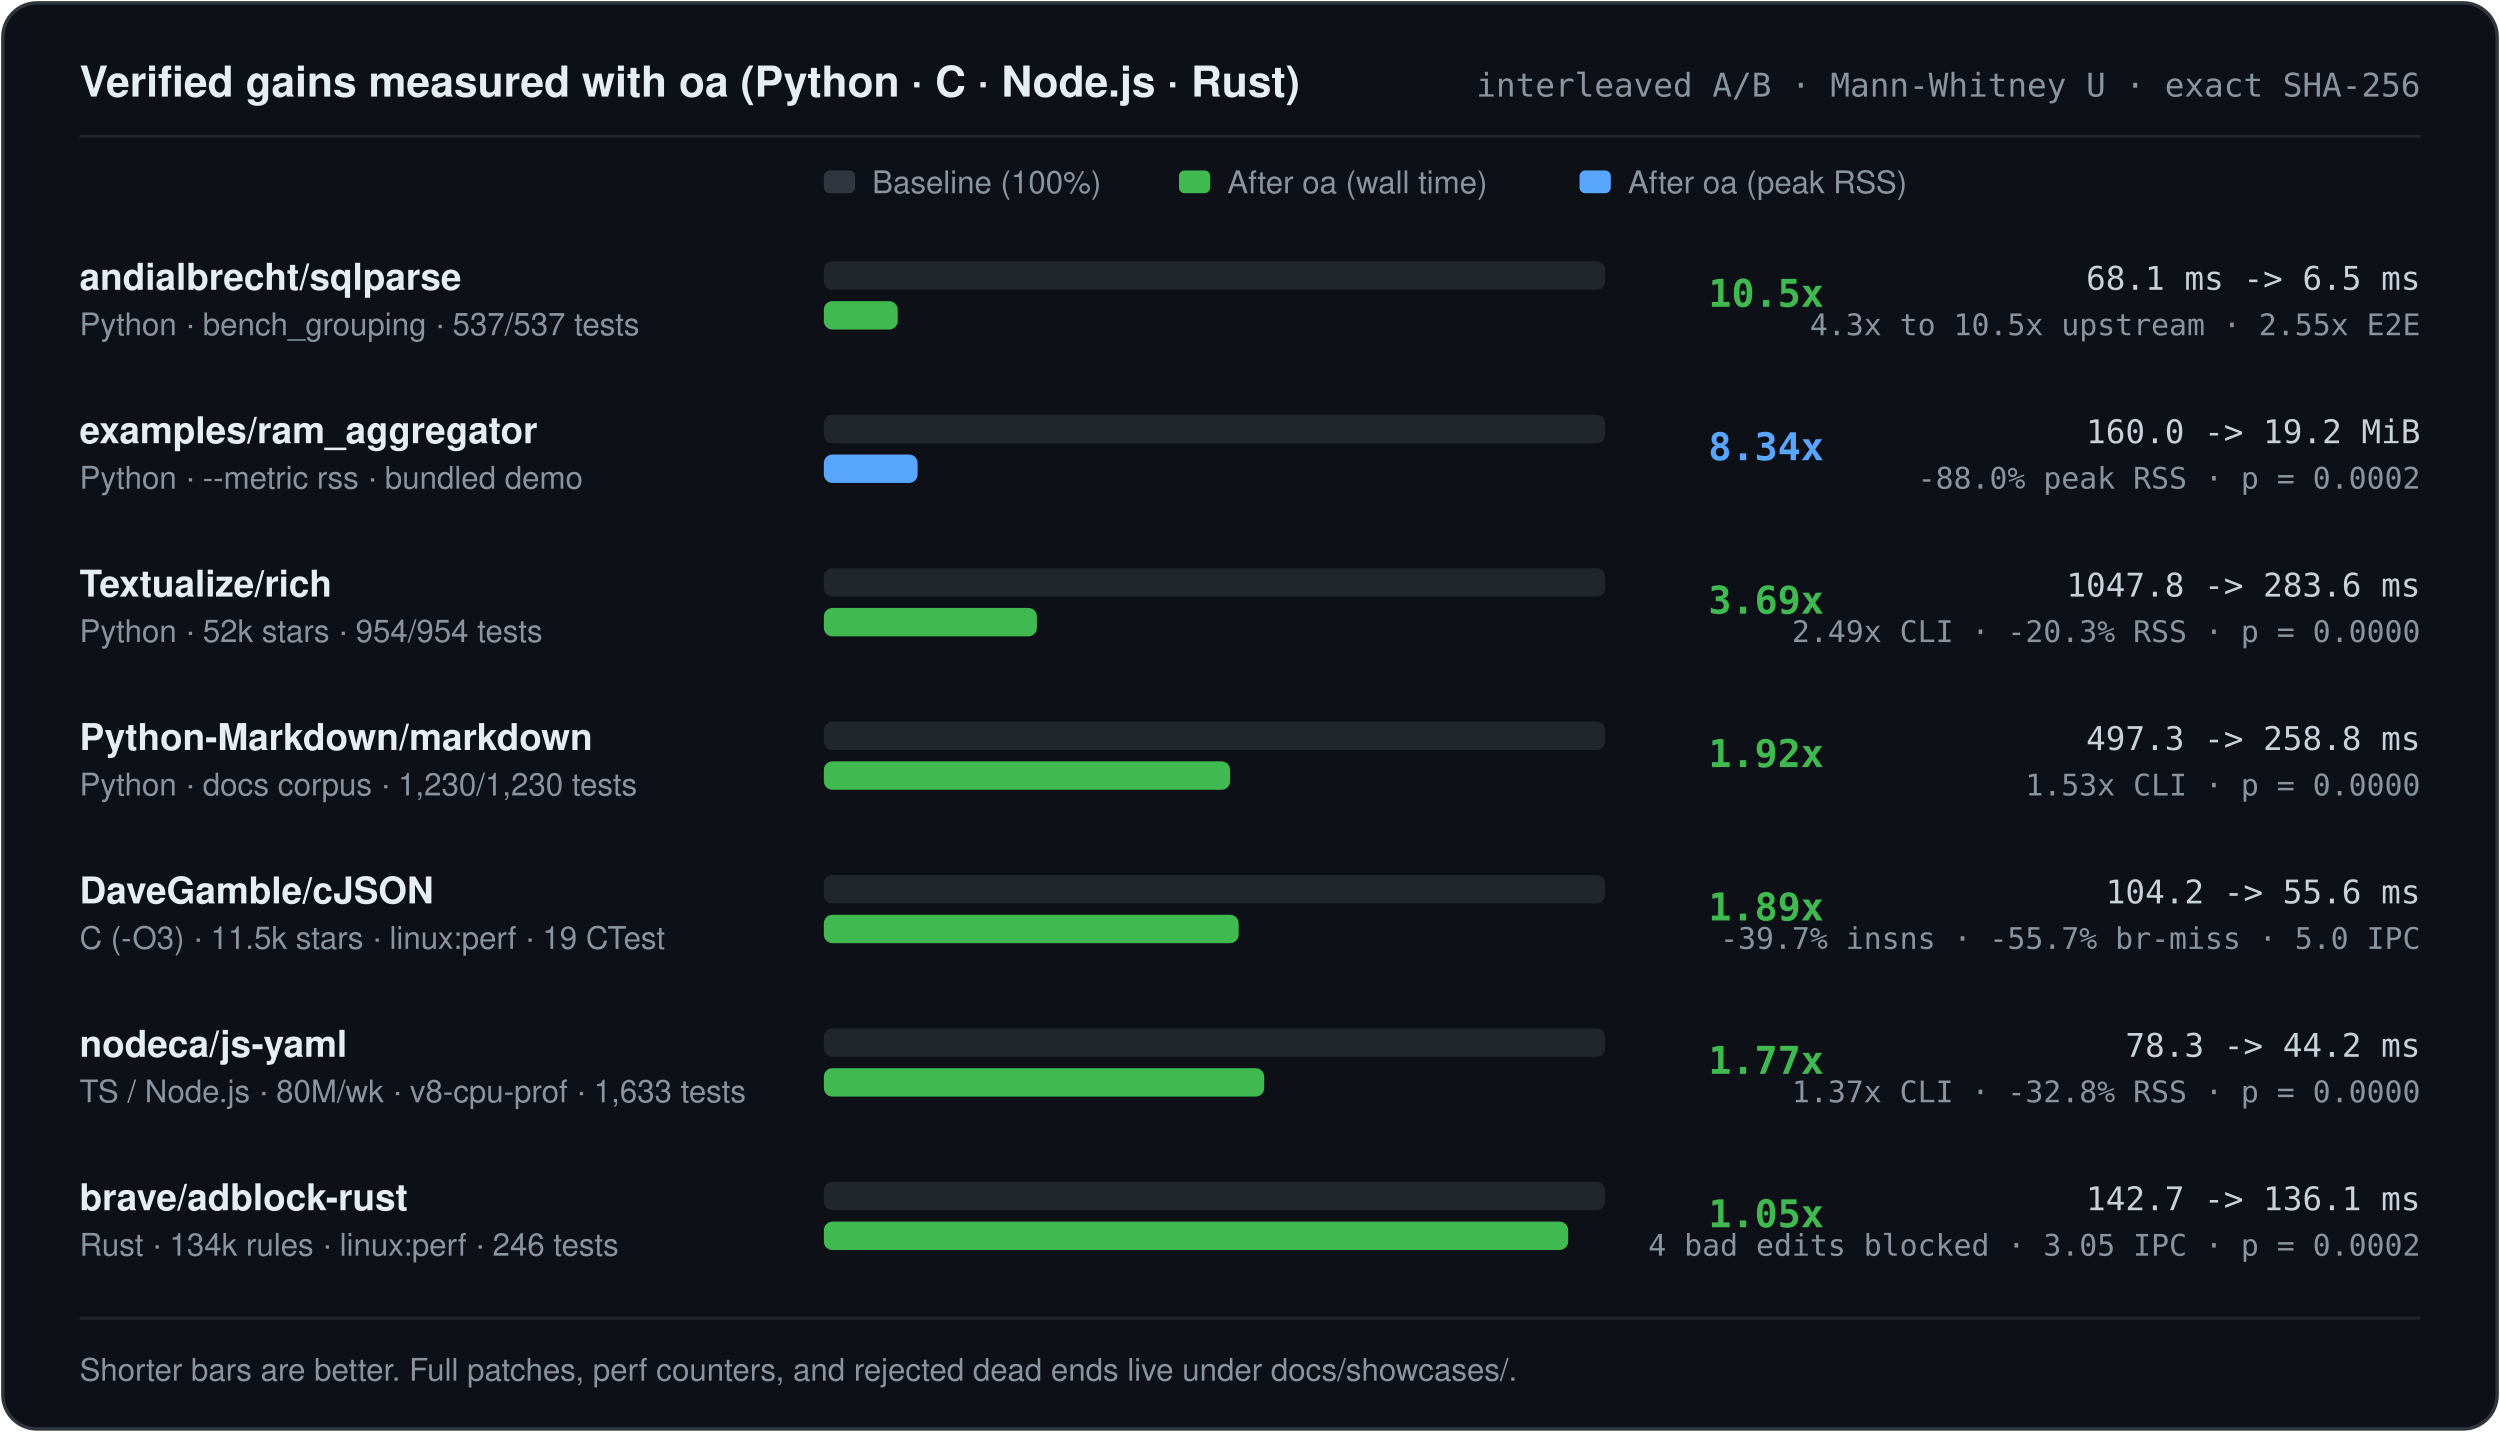
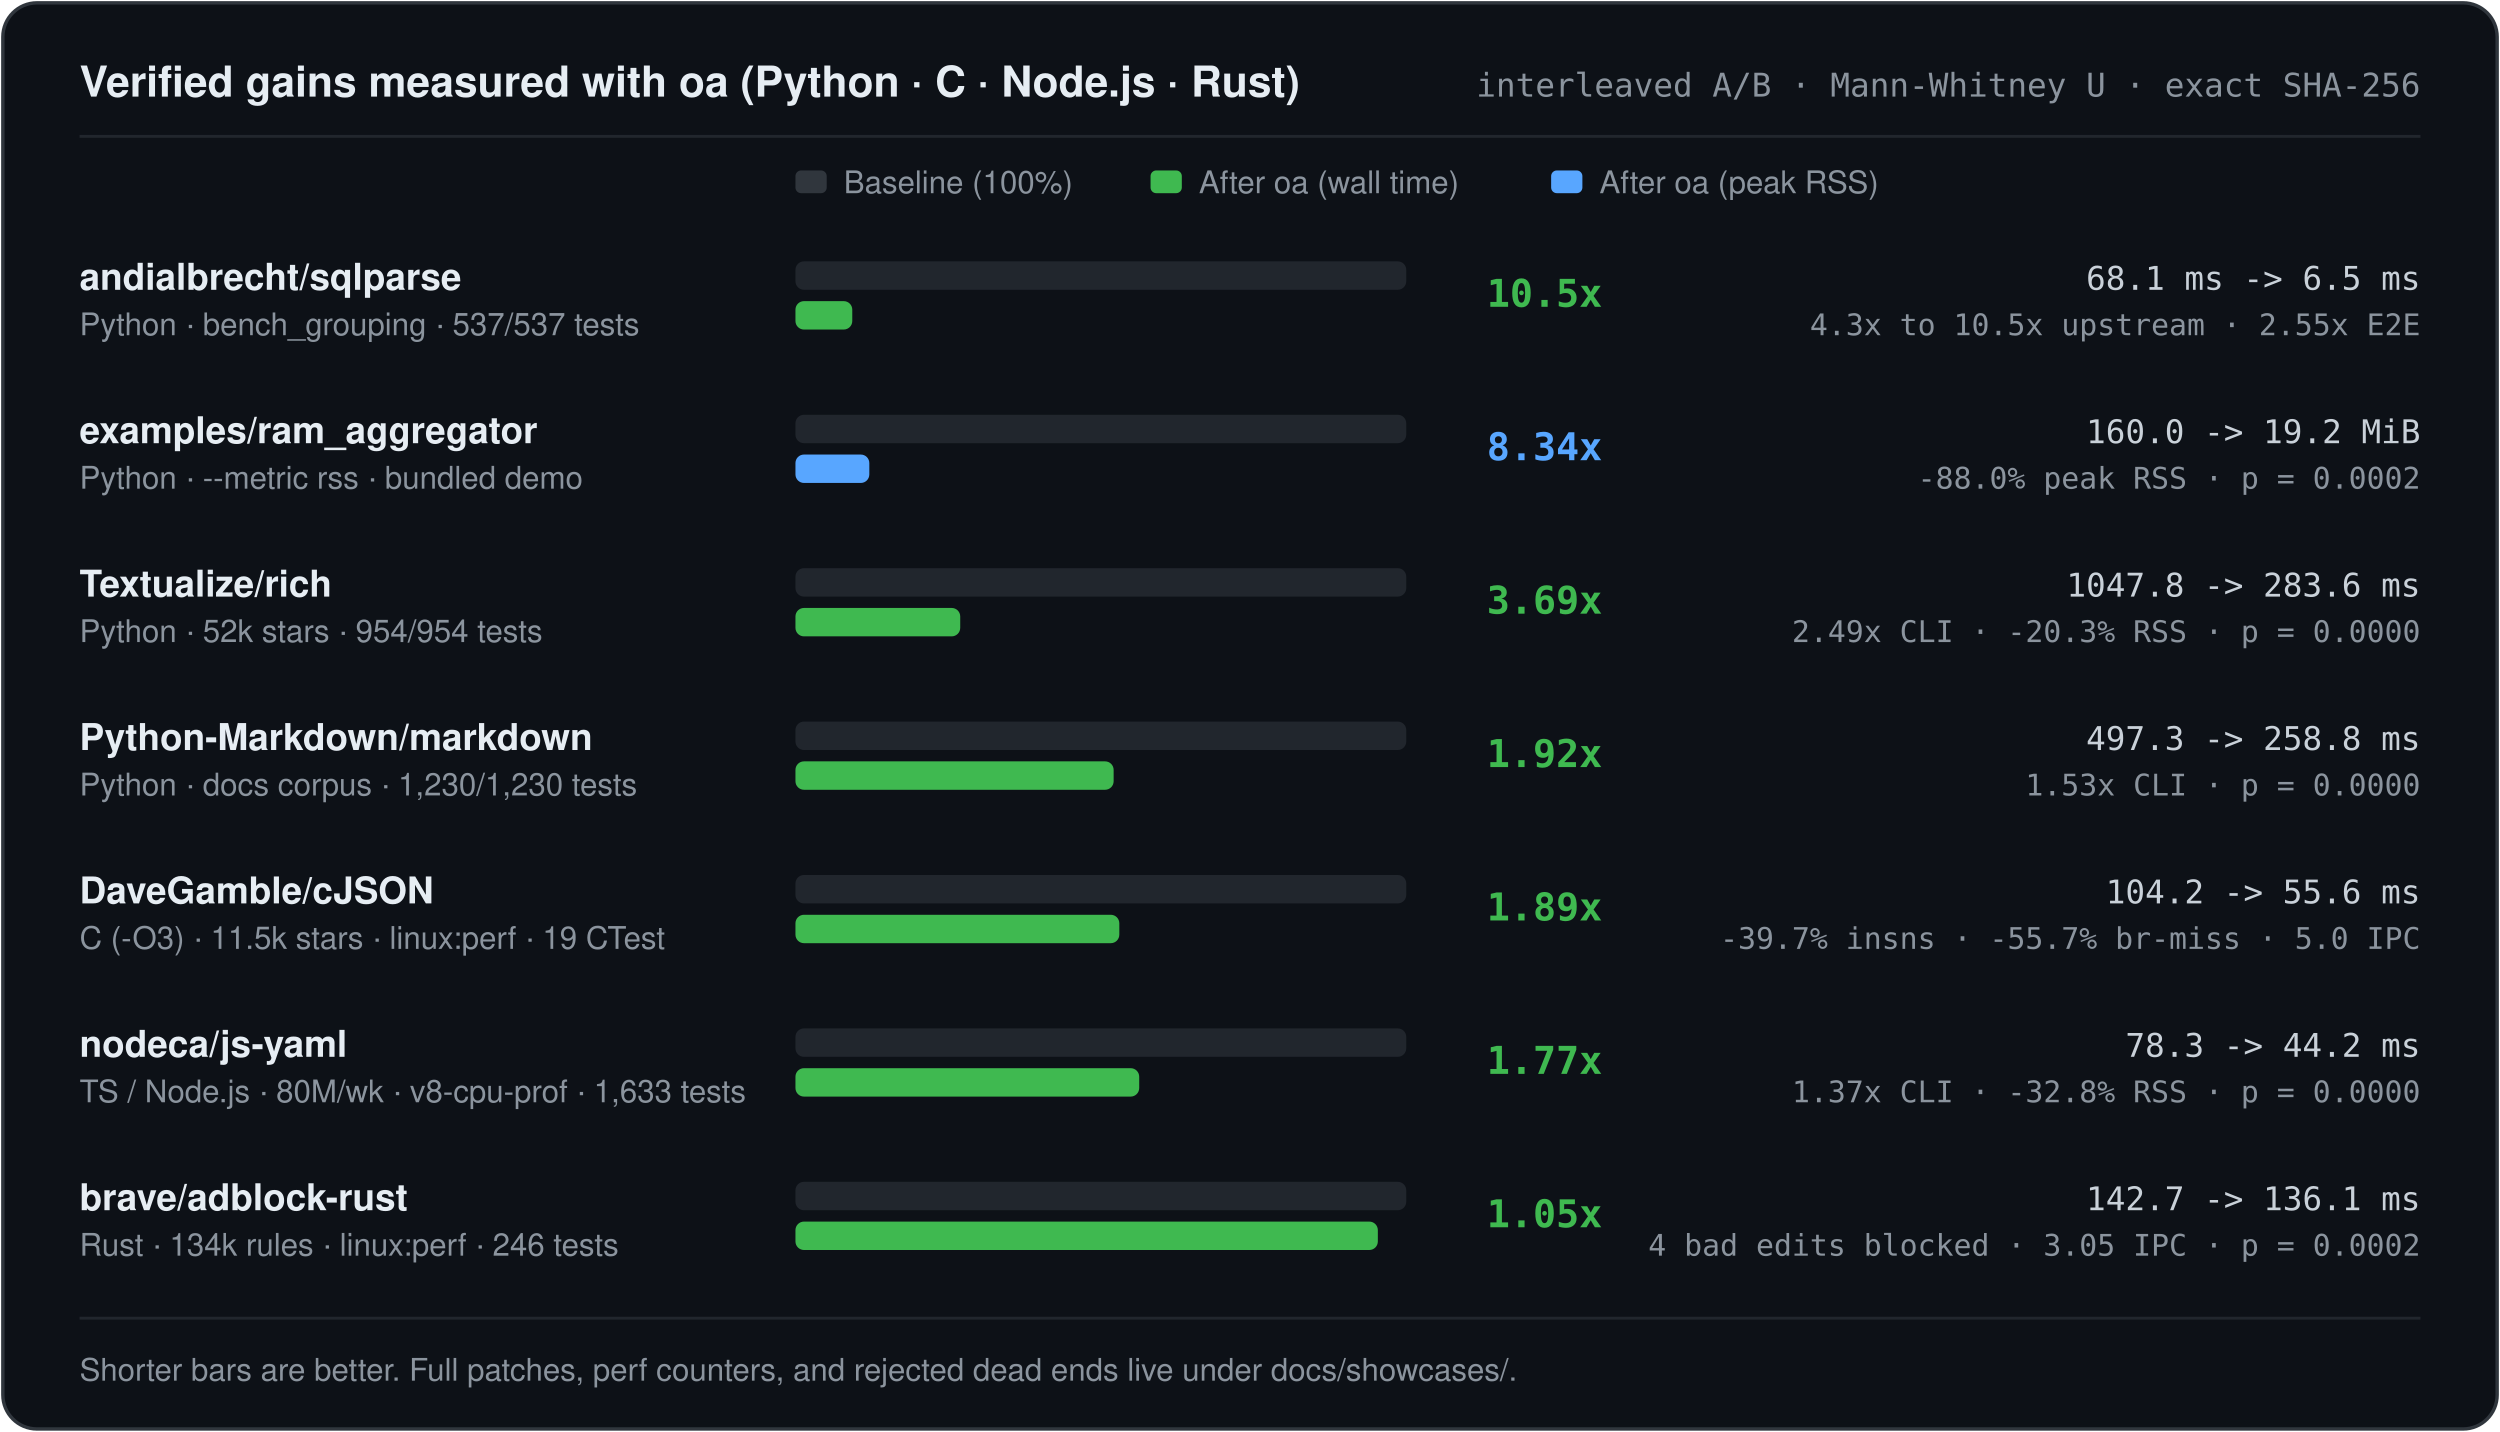
<svg xmlns="http://www.w3.org/2000/svg" width="880" height="504" viewBox="0 0 880 504" role="img" aria-label="Verified multi-language speedups and peak RSS reductions measured with oa">
  <style>
    .title { font: 600 15px -apple-system, BlinkMacSystemFont, 'Segoe UI', Helvetica, Arial, sans-serif; fill: #e6edf3; }
    .hdr-right { font: 400 11.5px ui-monospace, SFMono-Regular, Menlo, Consolas, monospace; fill: #8b949e; }
    .legend { font: 400 11px -apple-system, BlinkMacSystemFont, 'Segoe UI', Helvetica, Arial, sans-serif; fill: #8b949e; }
    .repo { font: 600 13px -apple-system, BlinkMacSystemFont, 'Segoe UI', Helvetica, Arial, sans-serif; fill: #e6edf3; }
    .sub { font: 400 11px -apple-system, BlinkMacSystemFont, 'Segoe UI', Helvetica, Arial, sans-serif; fill: #8b949e; }
    .gain-wall { font: 700 13.5px ui-monospace, SFMono-Regular, Menlo, Consolas, monospace; fill: #3fb950; }
    .gain-rss { font: 700 13.5px ui-monospace, SFMono-Regular, Menlo, Consolas, monospace; fill: #58a6ff; }
    .num { font: 500 11.5px ui-monospace, SFMono-Regular, Menlo, Consolas, monospace; fill: #c9d1d9; }
    .meta { font: 400 10.5px ui-monospace, SFMono-Regular, Menlo, Consolas, monospace; fill: #8b949e; }
    .foot { font: 400 11px -apple-system, BlinkMacSystemFont, 'Segoe UI', Helvetica, Arial, sans-serif; fill: #8b949e; }
  </style>
  <rect x="1" y="1" width="878" height="502" rx="12" fill="#0d1117" stroke="#30363d" stroke-width="1.2" />
  <text x="28" y="34" class="title">Verified gains measured with oa (Python · C · Node.js · Rust)</text>
  <text x="852" y="34" text-anchor="end" class="hdr-right">interleaved A/B · Mann-Whitney U · exact SHA-256</text>
  <line x1="28" y1="48" x2="852" y2="48" stroke="#21262d" stroke-width="1" />
-   <rect x="290" y="60" width="11" height="8" rx="2" fill="#30363d" />
-   <text x="307" y="68" class="legend">Baseline (100%)</text>
-   <rect x="415" y="60" width="11" height="8" rx="2" fill="#3fb950" />
-   <text x="432" y="68" class="legend">After oa (wall time)</text>
-   <rect x="556" y="60" width="11" height="8" rx="2" fill="#58a6ff" />
-   <text x="573" y="68" class="legend">After oa (peak RSS)</text>
+   <rect x="280" y="60" width="11" height="8" rx="2" fill="#30363d" />
+   <text x="297" y="68" class="legend">Baseline (100%)</text>
+   <rect x="405" y="60" width="11" height="8" rx="2" fill="#3fb950" />
+   <text x="422" y="68" class="legend">After oa (wall time)</text>
+   <rect x="546" y="60" width="11" height="8" rx="2" fill="#58a6ff" />
+   <text x="563" y="68" class="legend">After oa (peak RSS)</text>
  <text x="28" y="102" class="repo">andialbrecht/sqlparse</text>
  <text x="28" y="118" class="sub">Python · bench_grouping · 537/537 tests</text>
-   <rect x="290" y="92" width="275" height="10" rx="3" fill="#21262d" />
-   <rect x="290" y="106" width="26" height="10" rx="3" fill="#3fb950" />
-   <text x="642" y="108" text-anchor="end" class="gain-wall">10.5x</text>
+   <rect x="280" y="92" width="215" height="10" rx="3" fill="#21262d" />
+   <rect x="280" y="106" width="20" height="10" rx="3" fill="#3fb950" />
+   <text x="564" y="108" text-anchor="end" class="gain-wall">10.5x</text>
  <text x="852" y="102" text-anchor="end" class="num">68.1 ms -&gt; 6.5 ms</text>
  <text x="852" y="118" text-anchor="end" class="meta">4.3x to 10.5x upstream · 2.55x E2E</text>
  <text x="28" y="156" class="repo">examples/ram_aggregator</text>
  <text x="28" y="172" class="sub">Python · --metric rss · bundled demo</text>
-   <rect x="290" y="146" width="275" height="10" rx="3" fill="#21262d" />
-   <rect x="290" y="160" width="33" height="10" rx="3" fill="#58a6ff" />
-   <text x="642" y="162" text-anchor="end" class="gain-rss">8.34x</text>
+   <rect x="280" y="146" width="215" height="10" rx="3" fill="#21262d" />
+   <rect x="280" y="160" width="26" height="10" rx="3" fill="#58a6ff" />
+   <text x="564" y="162" text-anchor="end" class="gain-rss">8.34x</text>
  <text x="852" y="156" text-anchor="end" class="num">160.0 -&gt; 19.2 MiB</text>
  <text x="852" y="172" text-anchor="end" class="meta">-88.0% peak RSS · p = 0.0002</text>
  <text x="28" y="210" class="repo">Textualize/rich</text>
  <text x="28" y="226" class="sub">Python · 52k stars · 954/954 tests</text>
-   <rect x="290" y="200" width="275" height="10" rx="3" fill="#21262d" />
-   <rect x="290" y="214" width="75" height="10" rx="3" fill="#3fb950" />
-   <text x="642" y="216" text-anchor="end" class="gain-wall">3.69x</text>
+   <rect x="280" y="200" width="215" height="10" rx="3" fill="#21262d" />
+   <rect x="280" y="214" width="58" height="10" rx="3" fill="#3fb950" />
+   <text x="564" y="216" text-anchor="end" class="gain-wall">3.69x</text>
  <text x="852" y="210" text-anchor="end" class="num">1047.8 -&gt; 283.6 ms</text>
  <text x="852" y="226" text-anchor="end" class="meta">2.49x CLI · -20.3% RSS · p = 0.0000</text>
  <text x="28" y="264" class="repo">Python-Markdown/markdown</text>
  <text x="28" y="280" class="sub">Python · docs corpus · 1,230/1,230 tests</text>
-   <rect x="290" y="254" width="275" height="10" rx="3" fill="#21262d" />
-   <rect x="290" y="268" width="143" height="10" rx="3" fill="#3fb950" />
-   <text x="642" y="270" text-anchor="end" class="gain-wall">1.92x</text>
+   <rect x="280" y="254" width="215" height="10" rx="3" fill="#21262d" />
+   <rect x="280" y="268" width="112" height="10" rx="3" fill="#3fb950" />
+   <text x="564" y="270" text-anchor="end" class="gain-wall">1.92x</text>
  <text x="852" y="264" text-anchor="end" class="num">497.3 -&gt; 258.8 ms</text>
  <text x="852" y="280" text-anchor="end" class="meta">1.53x CLI · p = 0.0000</text>
  <text x="28" y="318" class="repo">DaveGamble/cJSON</text>
  <text x="28" y="334" class="sub">C (-O3) · 11.5k stars · linux:perf · 19 CTest</text>
-   <rect x="290" y="308" width="275" height="10" rx="3" fill="#21262d" />
-   <rect x="290" y="322" width="146" height="10" rx="3" fill="#3fb950" />
-   <text x="642" y="324" text-anchor="end" class="gain-wall">1.89x</text>
+   <rect x="280" y="308" width="215" height="10" rx="3" fill="#21262d" />
+   <rect x="280" y="322" width="114" height="10" rx="3" fill="#3fb950" />
+   <text x="564" y="324" text-anchor="end" class="gain-wall">1.89x</text>
  <text x="852" y="318" text-anchor="end" class="num">104.2 -&gt; 55.6 ms</text>
  <text x="852" y="334" text-anchor="end" class="meta">-39.7% insns · -55.7% br-miss · 5.0 IPC</text>
  <text x="28" y="372" class="repo">nodeca/js-yaml</text>
  <text x="28" y="388" class="sub">TS / Node.js · 80M/wk · v8-cpu-prof · 1,633 tests</text>
-   <rect x="290" y="362" width="275" height="10" rx="3" fill="#21262d" />
-   <rect x="290" y="376" width="155" height="10" rx="3" fill="#3fb950" />
-   <text x="642" y="378" text-anchor="end" class="gain-wall">1.77x</text>
+   <rect x="280" y="362" width="215" height="10" rx="3" fill="#21262d" />
+   <rect x="280" y="376" width="121" height="10" rx="3" fill="#3fb950" />
+   <text x="564" y="378" text-anchor="end" class="gain-wall">1.77x</text>
  <text x="852" y="372" text-anchor="end" class="num">78.3 -&gt; 44.2 ms</text>
  <text x="852" y="388" text-anchor="end" class="meta">1.37x CLI · -32.8% RSS · p = 0.0000</text>
  <text x="28" y="426" class="repo">brave/adblock-rust</text>
  <text x="28" y="442" class="sub">Rust · 134k rules · linux:perf · 246 tests</text>
-   <rect x="290" y="416" width="275" height="10" rx="3" fill="#21262d" />
-   <rect x="290" y="430" width="262" height="10" rx="3" fill="#3fb950" />
-   <text x="642" y="432" text-anchor="end" class="gain-wall">1.05x</text>
+   <rect x="280" y="416" width="215" height="10" rx="3" fill="#21262d" />
+   <rect x="280" y="430" width="205" height="10" rx="3" fill="#3fb950" />
+   <text x="564" y="432" text-anchor="end" class="gain-wall">1.05x</text>
  <text x="852" y="426" text-anchor="end" class="num">142.7 -&gt; 136.1 ms</text>
  <text x="852" y="442" text-anchor="end" class="meta">4 bad edits blocked · 3.05 IPC · p = 0.0002</text>
  <line x1="28" y1="464" x2="852" y2="464" stroke="#21262d" stroke-width="1" />
  <text x="28" y="486" class="foot">Shorter bars are better. Full patches, perf counters, and rejected dead ends live under docs/showcases/.</text>
</svg>
